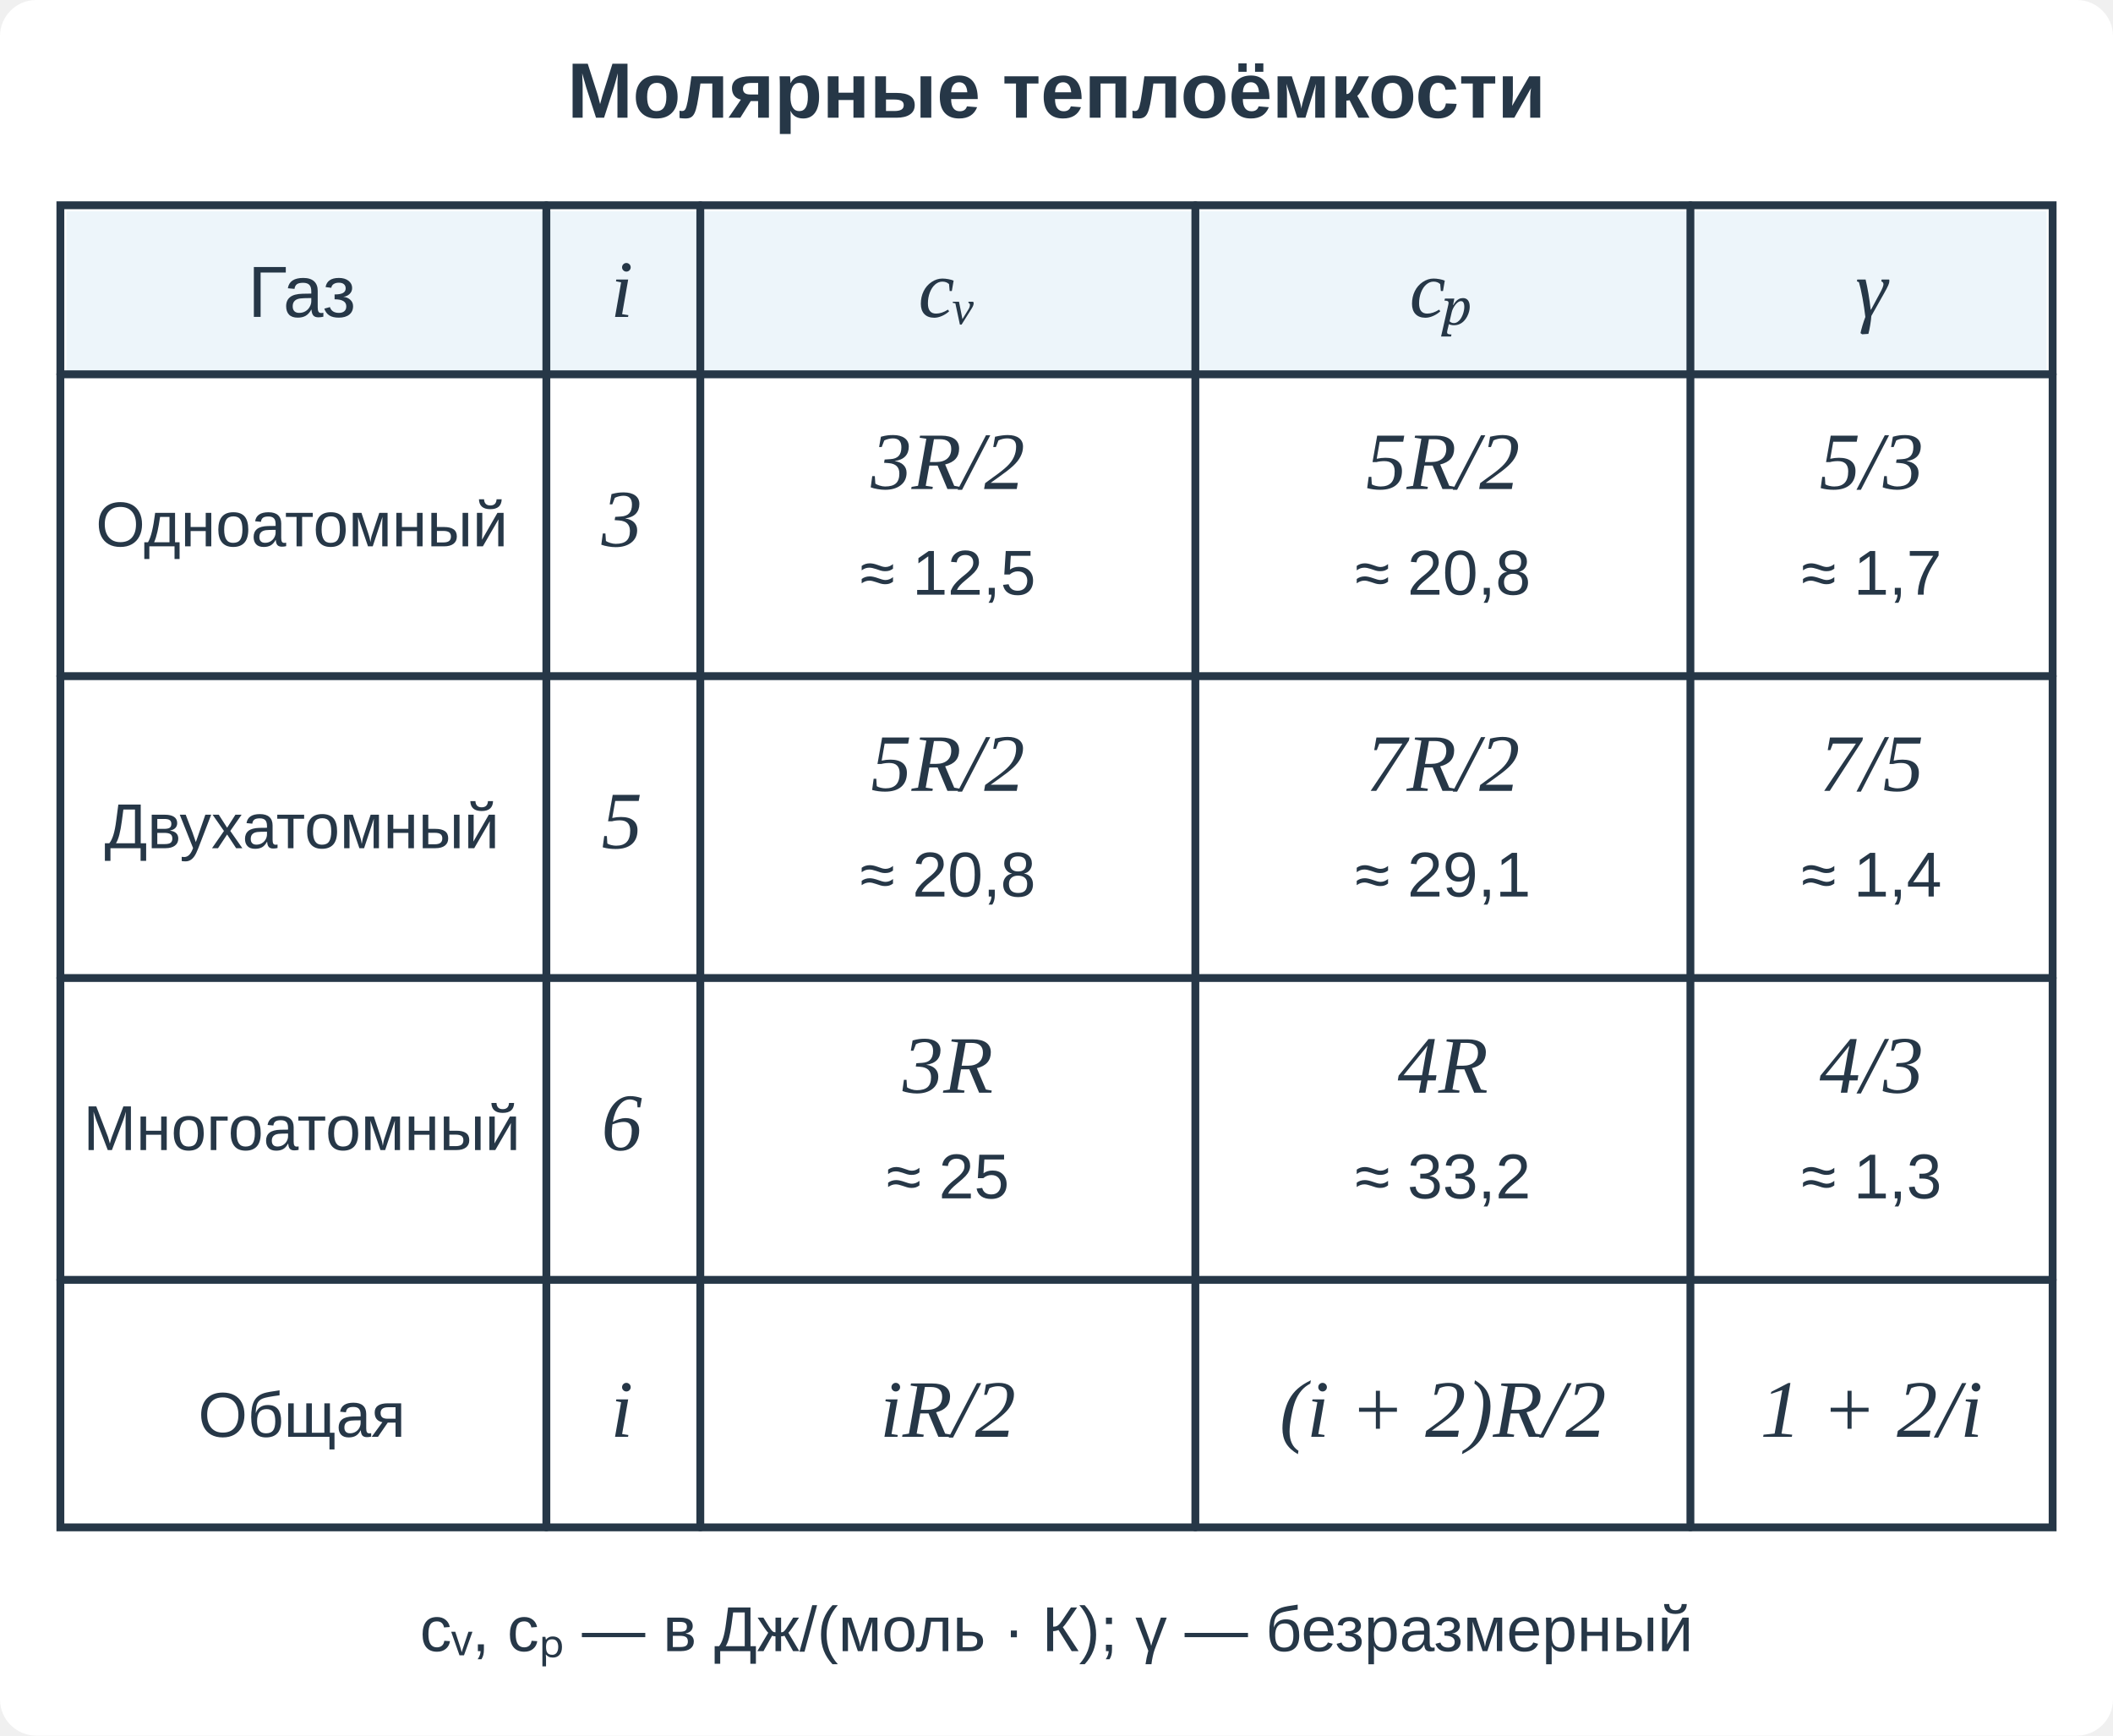
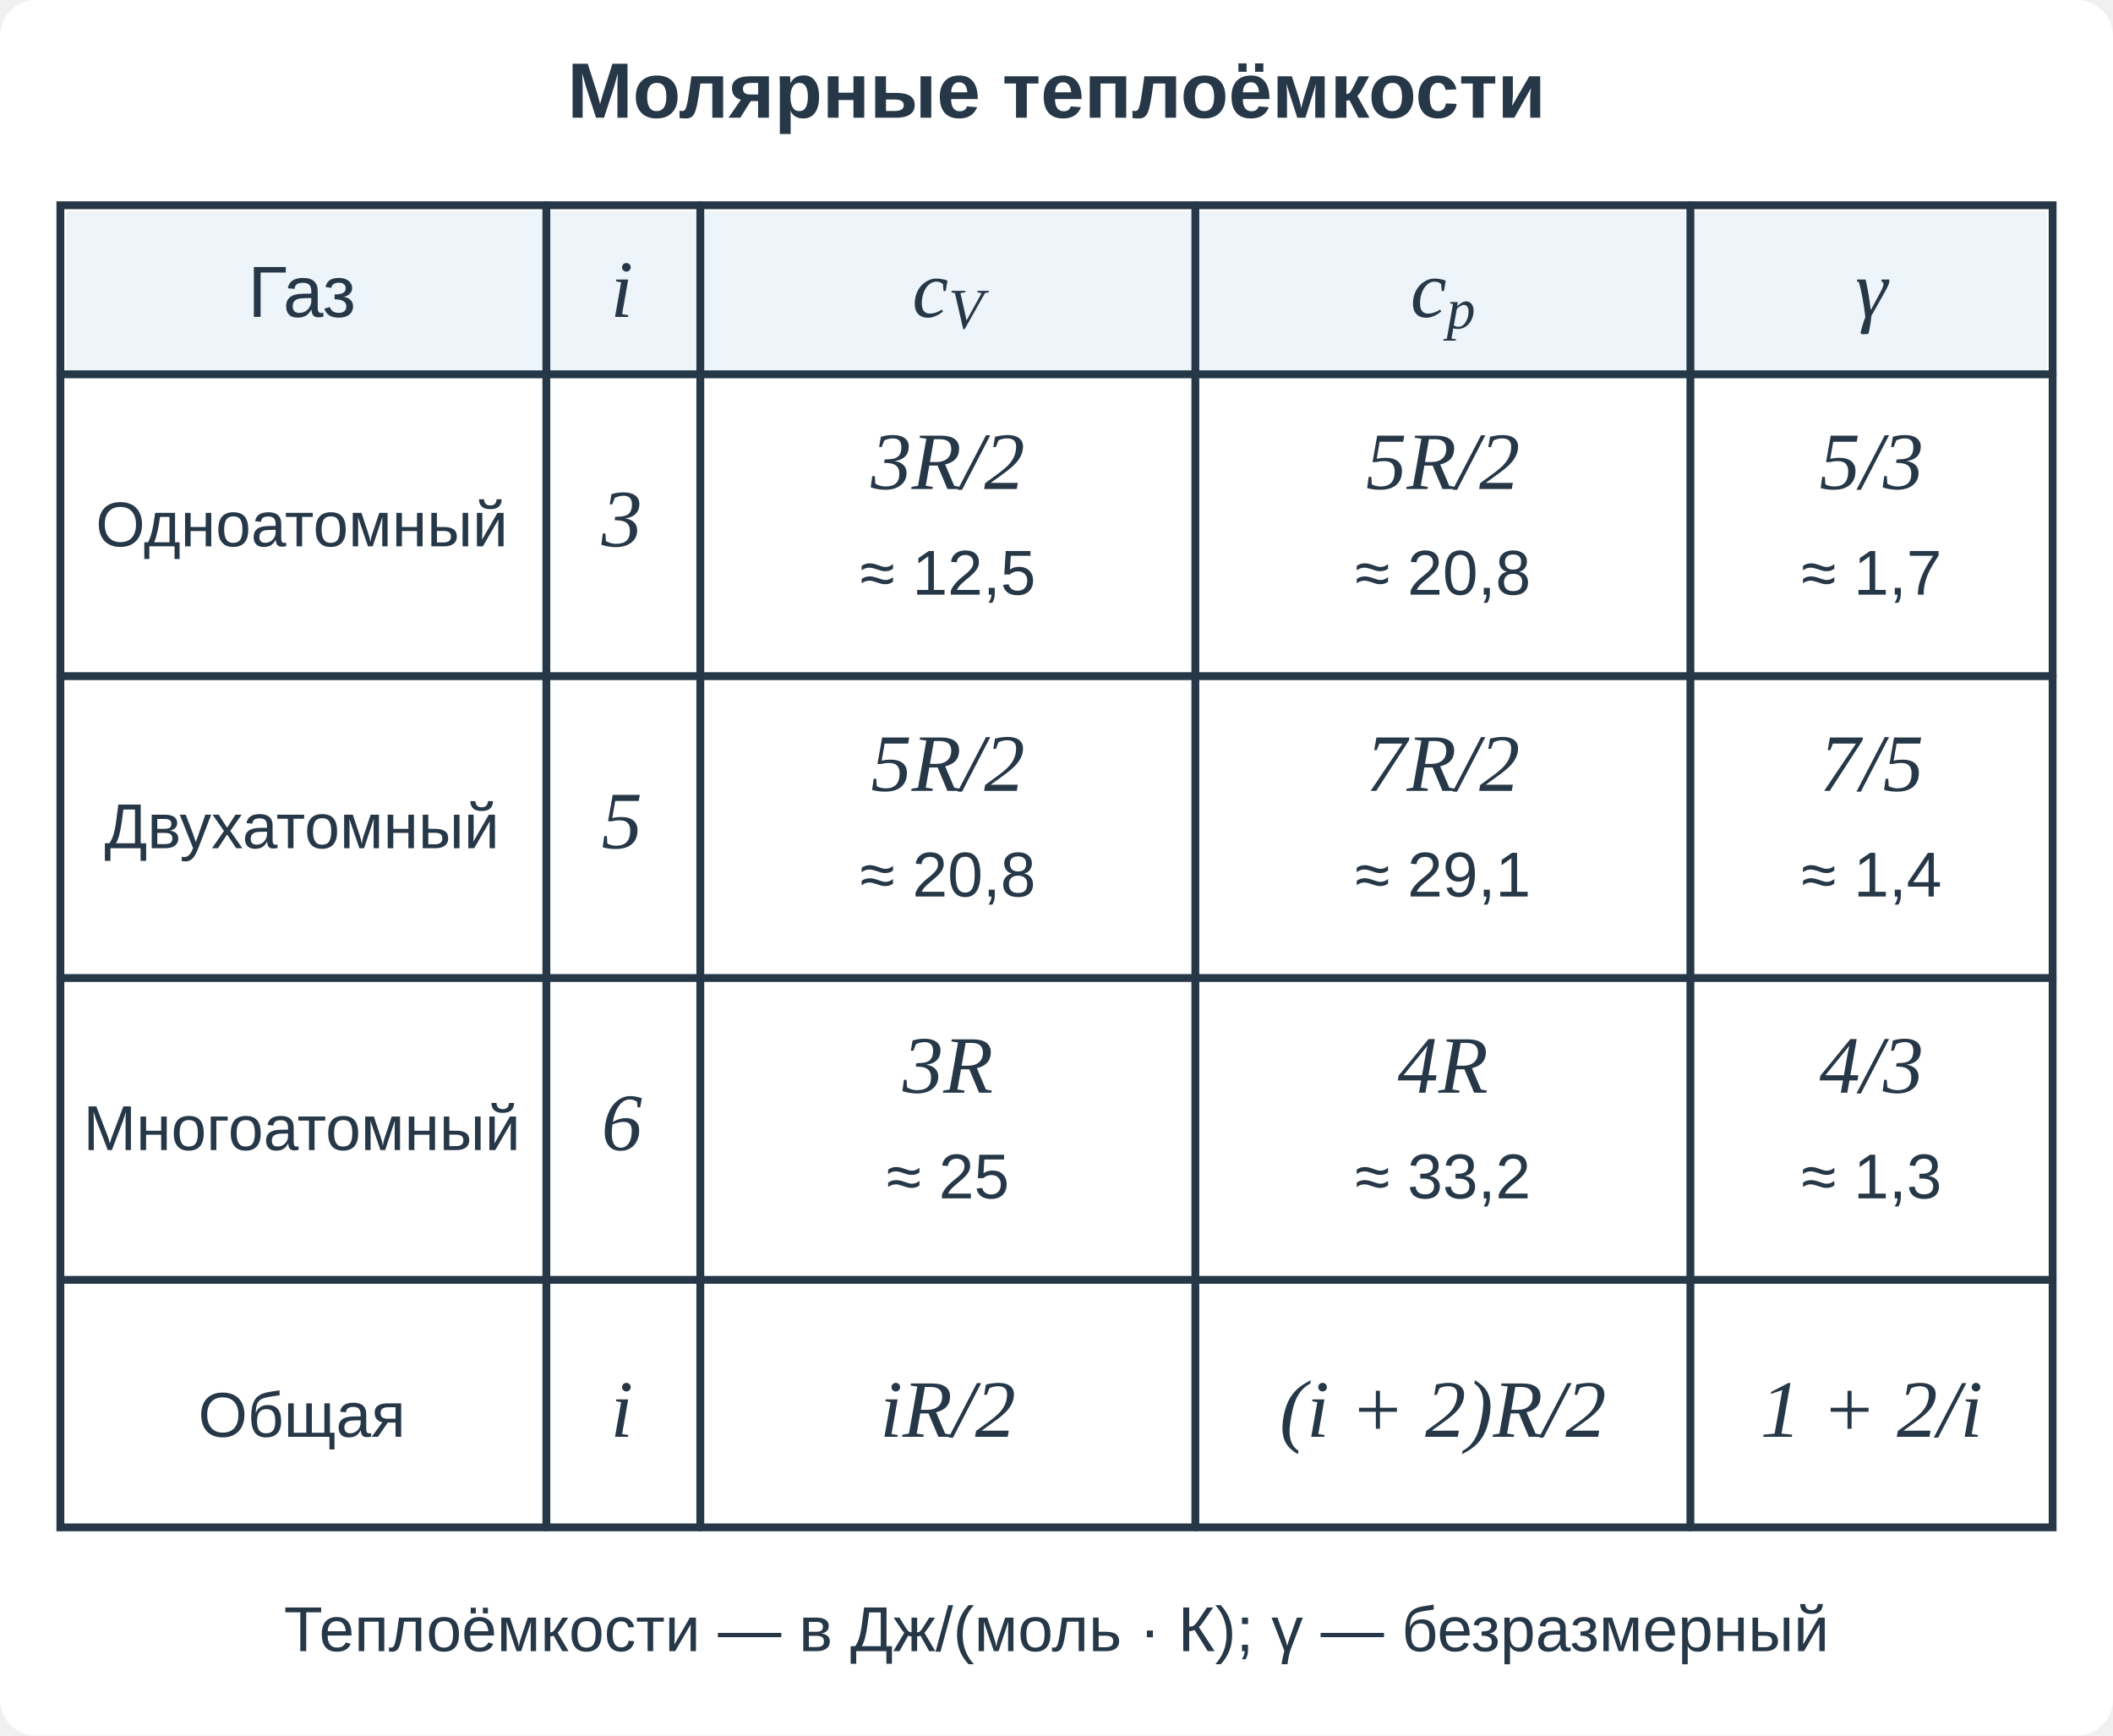
<svg xmlns="http://www.w3.org/2000/svg" viewBox="0 0 700 575" role="img" aria-labelledby="title desc">
  <defs>
    <marker id="arrow" markerWidth="10" markerHeight="10" refX="8" refY="5" orient="auto-start-reverse" markerUnits="userSpaceOnUse">
      <path d="M2 2 L8 5 L2 8" fill="none" stroke="#263747" stroke-width="1.8" />
    </marker>
    <marker id="route" markerWidth="12" markerHeight="12" refX="10" refY="6" orient="auto-start-reverse" markerUnits="userSpaceOnUse">
      <path d="M2 2 L10 6 L2 10" fill="none" stroke="#2366a4" stroke-width="2.5" />
    </marker>
    <pattern id="shade" width="10" height="10" patternUnits="userSpaceOnUse">
      <path d="M-2 2 L2 -2 M0 10 L10 0 M8 12 L12 8" stroke="#aac5db" stroke-width="1.2" />
    </pattern>
  </defs>
  <style>text{font-family:Arial,Helvetica,sans-serif;font-size:24px;fill:#263747}.math{font-family:Georgia,'Times New Roman',serif;font-style:italic;font-size:27px}.small{font-size:21px}.heading{font-size:26px;font-weight:600}.wall{stroke:#263747;stroke-width:2.6;fill:none;stroke-linejoin:round;stroke-linecap:round}.axis{stroke:#263747;stroke-width:1.8;fill:none;marker-end:url(#arrow)}.curve{stroke:#2366a4;stroke-width:3;fill:none;stroke-linecap:round;stroke-linejoin:round}.guide{stroke:#8193a5;stroke-width:1.4;stroke-dasharray:6 6;fill:none}.pipe{stroke:#263747;stroke-width:8;fill:none;stroke-linejoin:round;stroke-linecap:round}.bore{stroke:#fff;stroke-width:3.5;fill:none;stroke-linejoin:round;stroke-linecap:round}</style>
  <rect width="700" height="575" rx="12" fill="#fff" />
  <text x="350" y="39" class="heading" text-anchor="middle">Молярные теплоёмкости</text>
  <rect x="20" y="68" width="660" height="438" rx="0" fill="#fff" stroke="#263747" stroke-width="2.6" />
  <rect x="22" y="70" width="656" height="53" rx="0" fill="#edf5fa" stroke="none" stroke-width="2.6" />
  <path d="M181 68 L181 506" class="wall" />
  <path d="M232 68 L232 506" class="wall" />
  <path d="M396 68 L396 506" class="wall" />
  <path d="M560 68 L560 506" class="wall" />
  <path d="M20 124 L680 124" class="wall" />
  <path d="M20 224 L680 224" class="wall" />
  <path d="M20 324 L680 324" class="wall" />
  <path d="M20 424 L680 424" class="wall" />
  <text x="100" y="105" class="" text-anchor="middle">Газ</text>
  <text x="206" y="105" class="math" text-anchor="middle">i</text>
-   <text x="314" y="105" class="math" text-anchor="middle">cᵥ</text>
-   <text x="478" y="105" class="math" text-anchor="middle">cₚ</text>
  <text x="620" y="105" class="math" text-anchor="middle">γ</text>
+   <text x="314" y="105" class="math" text-anchor="middle">c<tspan baseline-shift="sub" font-size="19">V</tspan>
+   </text>
+   <text x="478" y="105" class="math" text-anchor="middle">c<tspan baseline-shift="sub" font-size="19">p</tspan>
+   </text>
  <text x="100" y="181" class="small" text-anchor="middle">Одноатомный</text>
  <text x="206" y="181" class="math" text-anchor="middle">3</text>
  <text x="314" y="162" class="math" text-anchor="middle">3R/2</text>
  <text x="314" y="197" class="small" text-anchor="middle">≈ 12,5</text>
  <text x="478" y="162" class="math" text-anchor="middle">5R/2</text>
  <text x="478" y="197" class="small" text-anchor="middle">≈ 20,8</text>
  <text x="620" y="162" class="math" text-anchor="middle">5/3</text>
  <text x="620" y="197" class="small" text-anchor="middle">≈ 1,7</text>
  <text x="100" y="281" class="small" text-anchor="middle">Двухатомный</text>
  <text x="206" y="281" class="math" text-anchor="middle">5</text>
  <text x="314" y="262" class="math" text-anchor="middle">5R/2</text>
  <text x="314" y="297" class="small" text-anchor="middle">≈ 20,8</text>
  <text x="478" y="262" class="math" text-anchor="middle">7R/2</text>
  <text x="478" y="297" class="small" text-anchor="middle">≈ 29,1</text>
  <text x="620" y="262" class="math" text-anchor="middle">7/5</text>
  <text x="620" y="297" class="small" text-anchor="middle">≈ 1,4</text>
  <text x="100" y="381" class="small" text-anchor="middle">Многоатомный</text>
  <text x="206" y="381" class="math" text-anchor="middle">6</text>
  <text x="314" y="362" class="math" text-anchor="middle">3R</text>
  <text x="314" y="397" class="small" text-anchor="middle">≈ 25</text>
  <text x="478" y="362" class="math" text-anchor="middle">4R</text>
  <text x="478" y="397" class="small" text-anchor="middle">≈ 33,2</text>
  <text x="620" y="362" class="math" text-anchor="middle">4/3</text>
  <text x="620" y="397" class="small" text-anchor="middle">≈ 1,3</text>
  <text x="100" y="476" class="small" text-anchor="middle">Общая</text>
  <text x="206" y="476" class="math" text-anchor="middle">i</text>
  <text x="314" y="476" class="math" text-anchor="middle">iR/2</text>
  <text x="478" y="476" class="math" text-anchor="middle">(i + 2)R/2</text>
  <text x="620" y="476" class="math" text-anchor="middle">1 + 2/i</text>
-   <text x="350" y="547" class="small" text-anchor="middle">cᵥ, cₚ — в Дж/(моль · К); γ — безразмерный</text>
+   <text x="350" y="547" class="small" text-anchor="middle">Теплоёмкости — в Дж/(моль · К); γ — безразмерный</text>
</svg>
